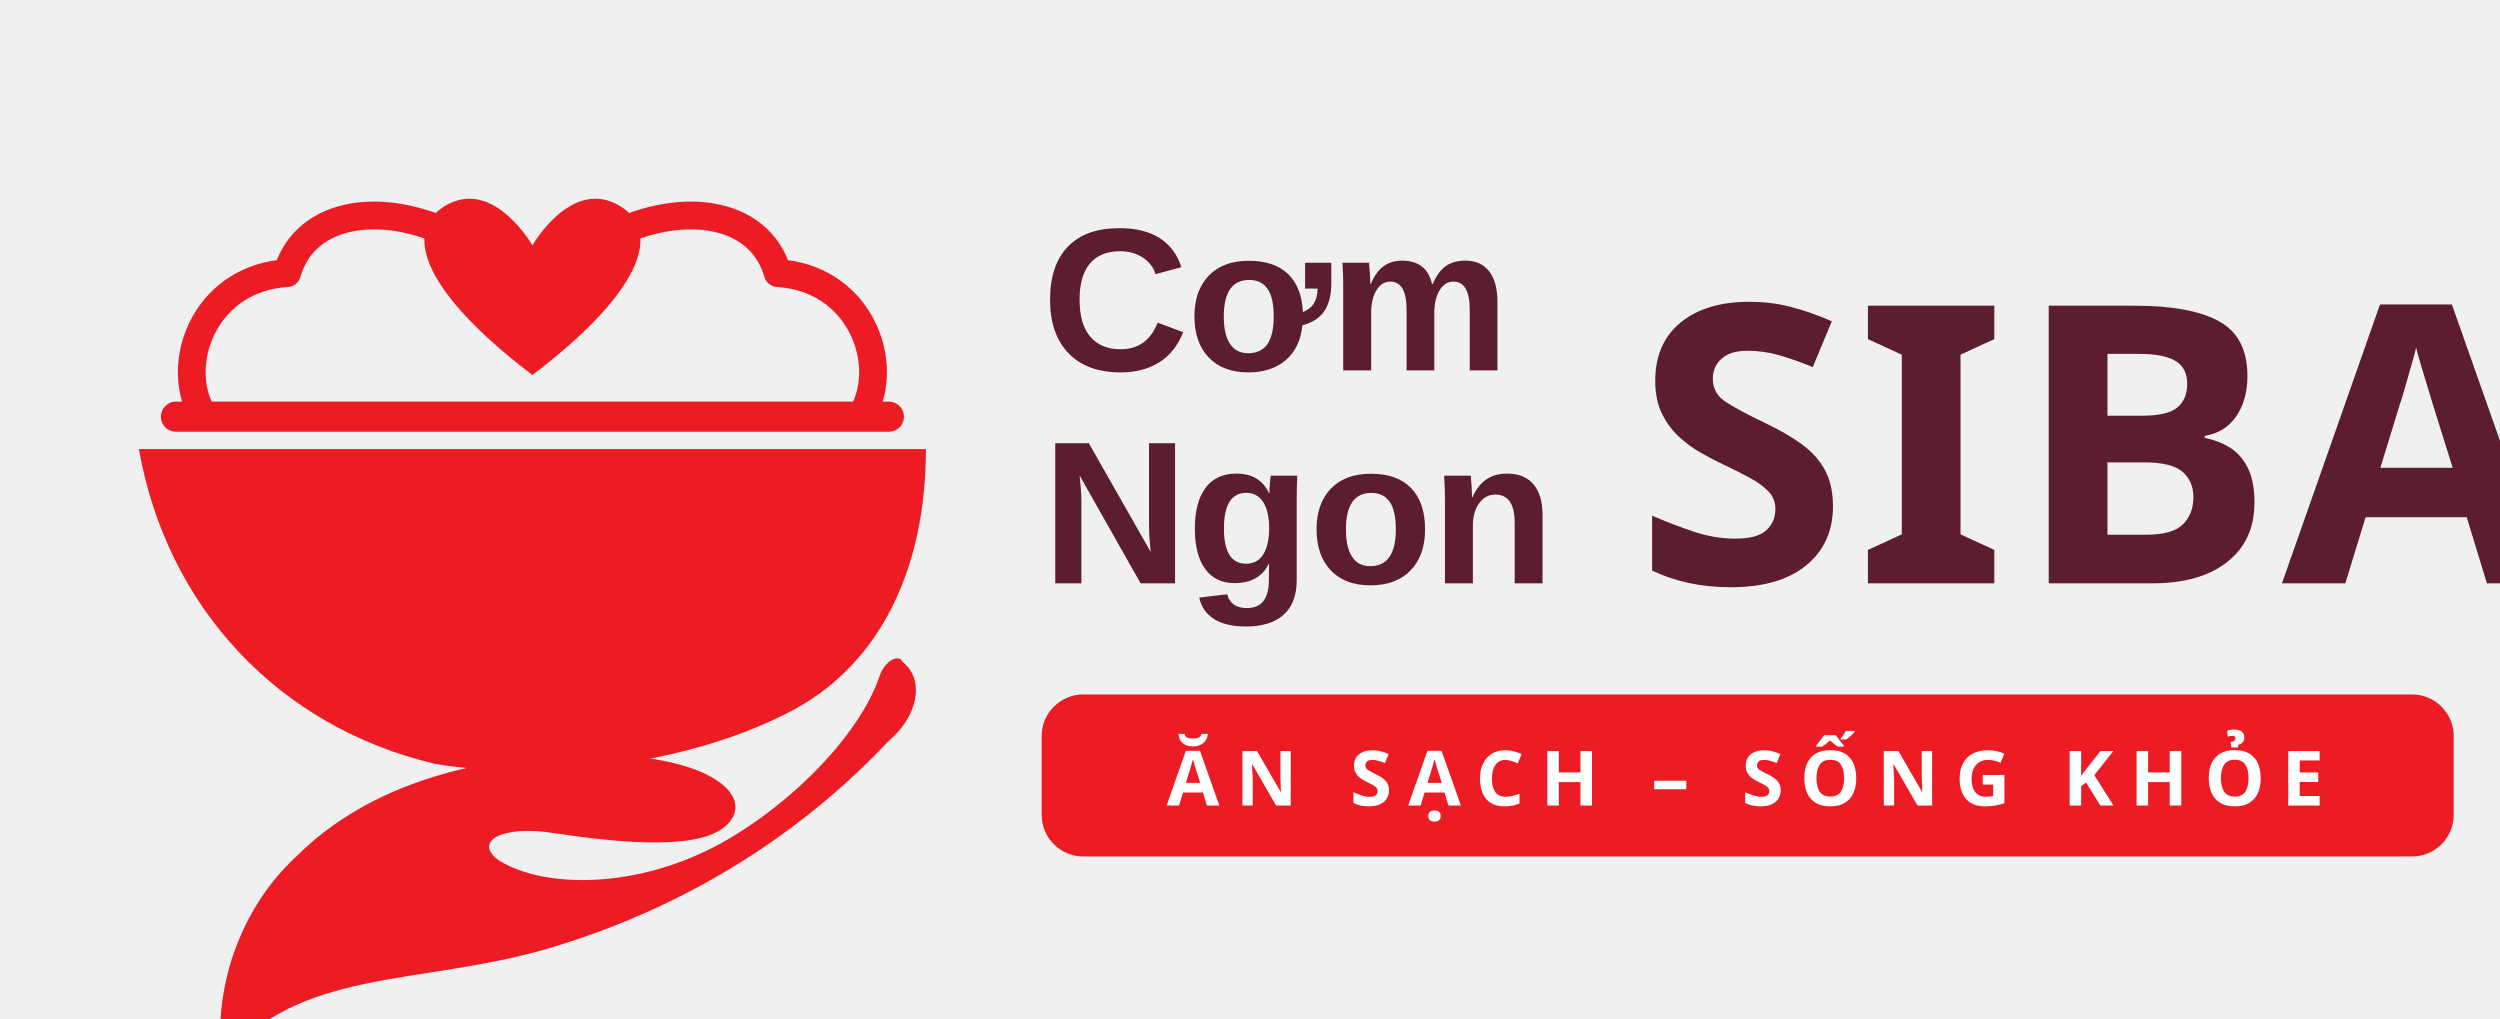
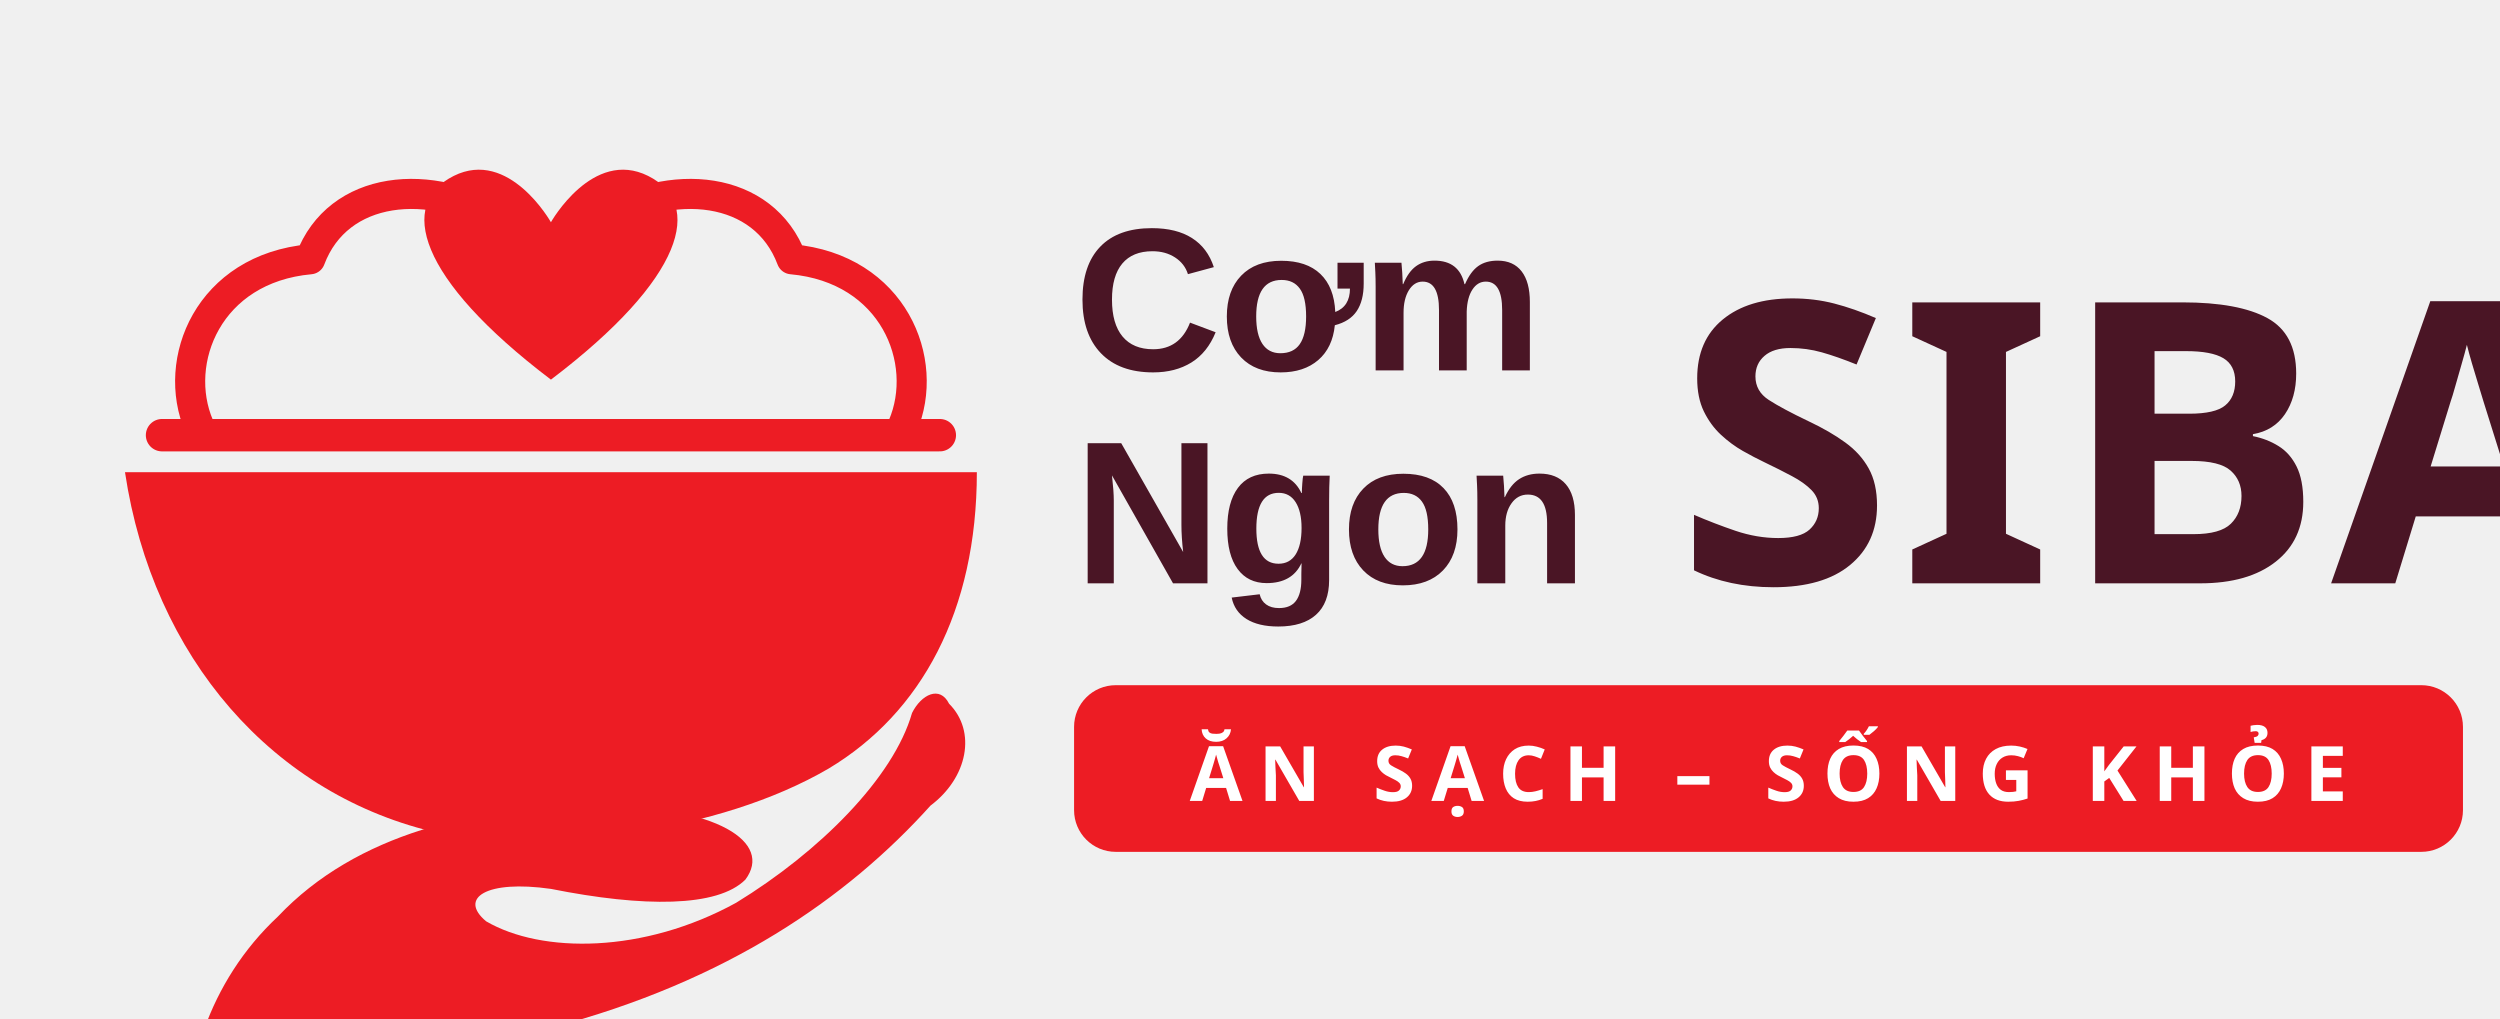
<svg xmlns="http://www.w3.org/2000/svg" viewBox="0 0 540 220" width="100%" height="100%">
  <defs>
    <style>
-       .siba-brand-red { fill: #ED1C24; }
-       .siba-brand-red-stroke { stroke: #ED1C24; fill: none; }
-       .siba-brand-maroon { fill: #5C1D2E; }
+       .siba-red { fill: #ED1C24; }
+       .siba-red-stroke { stroke: #ED1C24; fill: none; }
+       .siba-dark { fill: #4A1525; }
    </style>
  </defs>
-   <g transform="translate(10, 5)">
-     <path d="M 28 85 L 182 85" stroke="#ED1C24" stroke-width="6.5" stroke-linecap="round" />
-     <path d="M 33 83 C 28 72, 35 55, 52 54 C 56 40, 74 38, 90 47 C 93 51, 95 56, 95 63" fill="none" stroke="#ED1C24" stroke-width="6" stroke-linecap="round" stroke-linejoin="round" />
-     <path d="M 115 63 C 115 56, 117 51, 120 47 C 136 38, 154 40, 158 54 C 175 55, 182 72, 177 83" fill="none" stroke="#ED1C24" stroke-width="6" stroke-linecap="round" stroke-linejoin="round" />
-     <path d="M 105 48 C 105 48, 97 34, 87 39 C 77 44, 80 57, 105 76 C 130 57, 133 44, 123 39 C 113 34, 105 48, 105 48 Z" fill="#ED1C24" />
-     <path d="M 20 92 L 190 92 C 190 118, 180 138, 162 148 C 140 160, 108 164, 84 160 C 50 152, 26 126, 20 92 Z" fill="#ED1C24" />
-     <path d="M 185 138 C 190 142, 188 150, 182 155 C 166 172, 142 190, 108 200 C 80 208, 55 204, 38 224 C 36 210, 41 192, 54 180 C 70 164, 94 158, 118 158 C 142 158, 152 166, 148 172 C 144 178, 130 178, 110 175 C 98 173, 92 177, 98 181 C 108 187, 128 187, 146 177 C 162 168, 176 153, 180 141 C 181 138, 184 136, 185 138 Z" fill="#ED1C24" />
+   <g transform="translate(15, 10)">
+     <line x1="20" y1="84" x2="188" y2="84" stroke="#ED1C24" stroke-width="7" stroke-linecap="round" />
+     <path d="M 28 82 C 22 68, 30 48, 52 46 C 58 30, 78 28, 94 38 C 98 42, 100 48, 100 56" fill="none" stroke="#ED1C24" stroke-width="6.5" stroke-linecap="round" stroke-linejoin="round" />
+     <path d="M 108 56 C 108 48, 110 42, 114 38 C 130 28, 150 30, 156 46 C 178 48, 186 68, 180 82" fill="none" stroke="#ED1C24" stroke-width="6.5" stroke-linecap="round" stroke-linejoin="round" />
+     <path d="M 104 38 C 104 38, 95 22, 83 28 C 71 34, 75 50, 104 72 C 133 50, 137 34, 125 28 C 113 22, 104 38, 104 38 Z" fill="#ED1C24" />
+     <path d="M 12 92 L 196 92 C 196 122, 184 144, 164 156 C 140 170, 104 174, 80 170 C 44 162, 18 132, 12 92 Z" fill="#ED1C24" />
+     <path d="M 190 142 C 196 148, 194 158, 186 164 C 168 184, 142 202, 104 212 C 72 220, 44 216, 26 238 C 24 222, 30 202, 45 188 C 62 170, 88 164, 114 164 C 140 164, 152 172, 146 180 C 140 186, 124 186, 104 182 C 90 180, 84 184, 90 189 C 102 196, 124 196, 144 185 C 162 174, 178 158, 182 144 C 184 140, 188 138, 190 142 Z" fill="#ED1C24" />
  </g>
-   <g transform="translate(225, 0)">
-     <text x="0" y="80" font-family="'Be Vietnam Pro', 'Montserrat', 'Segoe UI', Arial, sans-serif" font-size="44" font-weight="800" fill="#5C1D2E" letter-spacing="-0.5">Cơm</text>
-     <text x="0" y="126" font-family="'Be Vietnam Pro', 'Montserrat', 'Segoe UI', Arial, sans-serif" font-size="44" font-weight="800" fill="#5C1D2E" letter-spacing="-0.5">Ngon</text>
-     <text x="128" y="126" font-family="'Be Vietnam Pro', 'Montserrat', 'Arial Black', sans-serif" font-size="84" font-weight="900" fill="#5C1D2E" letter-spacing="1.5">SIBA</text>
-     <rect x="0" y="150" width="305" height="35" rx="9" fill="#ED1C24" />
-     <text x="152" y="174" text-anchor="middle" font-family="'Be Vietnam Pro', 'Montserrat', 'Arial Black', sans-serif" font-size="16.5" font-weight="900" fill="#FFFFFF" letter-spacing="3.5">ĂN SẠCH – SỐNG KHỎE</text>
+   <g transform="translate(232, 0)">
+     <text x="0" y="80" font-family="'Be Vietnam Pro', 'Montserrat', 'Segoe UI', Arial, sans-serif" font-size="44" font-weight="800" fill="#4A1525" letter-spacing="-0.5">Cơm</text>
+     <text x="0" y="126" font-family="'Be Vietnam Pro', 'Montserrat', 'Segoe UI', Arial, sans-serif" font-size="44" font-weight="800" fill="#4A1525" letter-spacing="-0.5">Ngon</text>
+     <text x="130" y="126" font-family="'Be Vietnam Pro', 'Montserrat', 'Arial Black', sans-serif" font-size="85" font-weight="900" fill="#4A1525" letter-spacing="1.5">SIBA</text>
+     <rect x="0" y="148" width="300" height="36" rx="9" fill="#ED1C24" />
+     <text x="150" y="173" text-anchor="middle" font-family="'Be Vietnam Pro', 'Montserrat', 'Arial Black', sans-serif" font-size="16.5" font-weight="900" fill="#FFFFFF" letter-spacing="3.5">ĂN SẠCH – SỐNG KHỎE</text>
  </g>
</svg>
